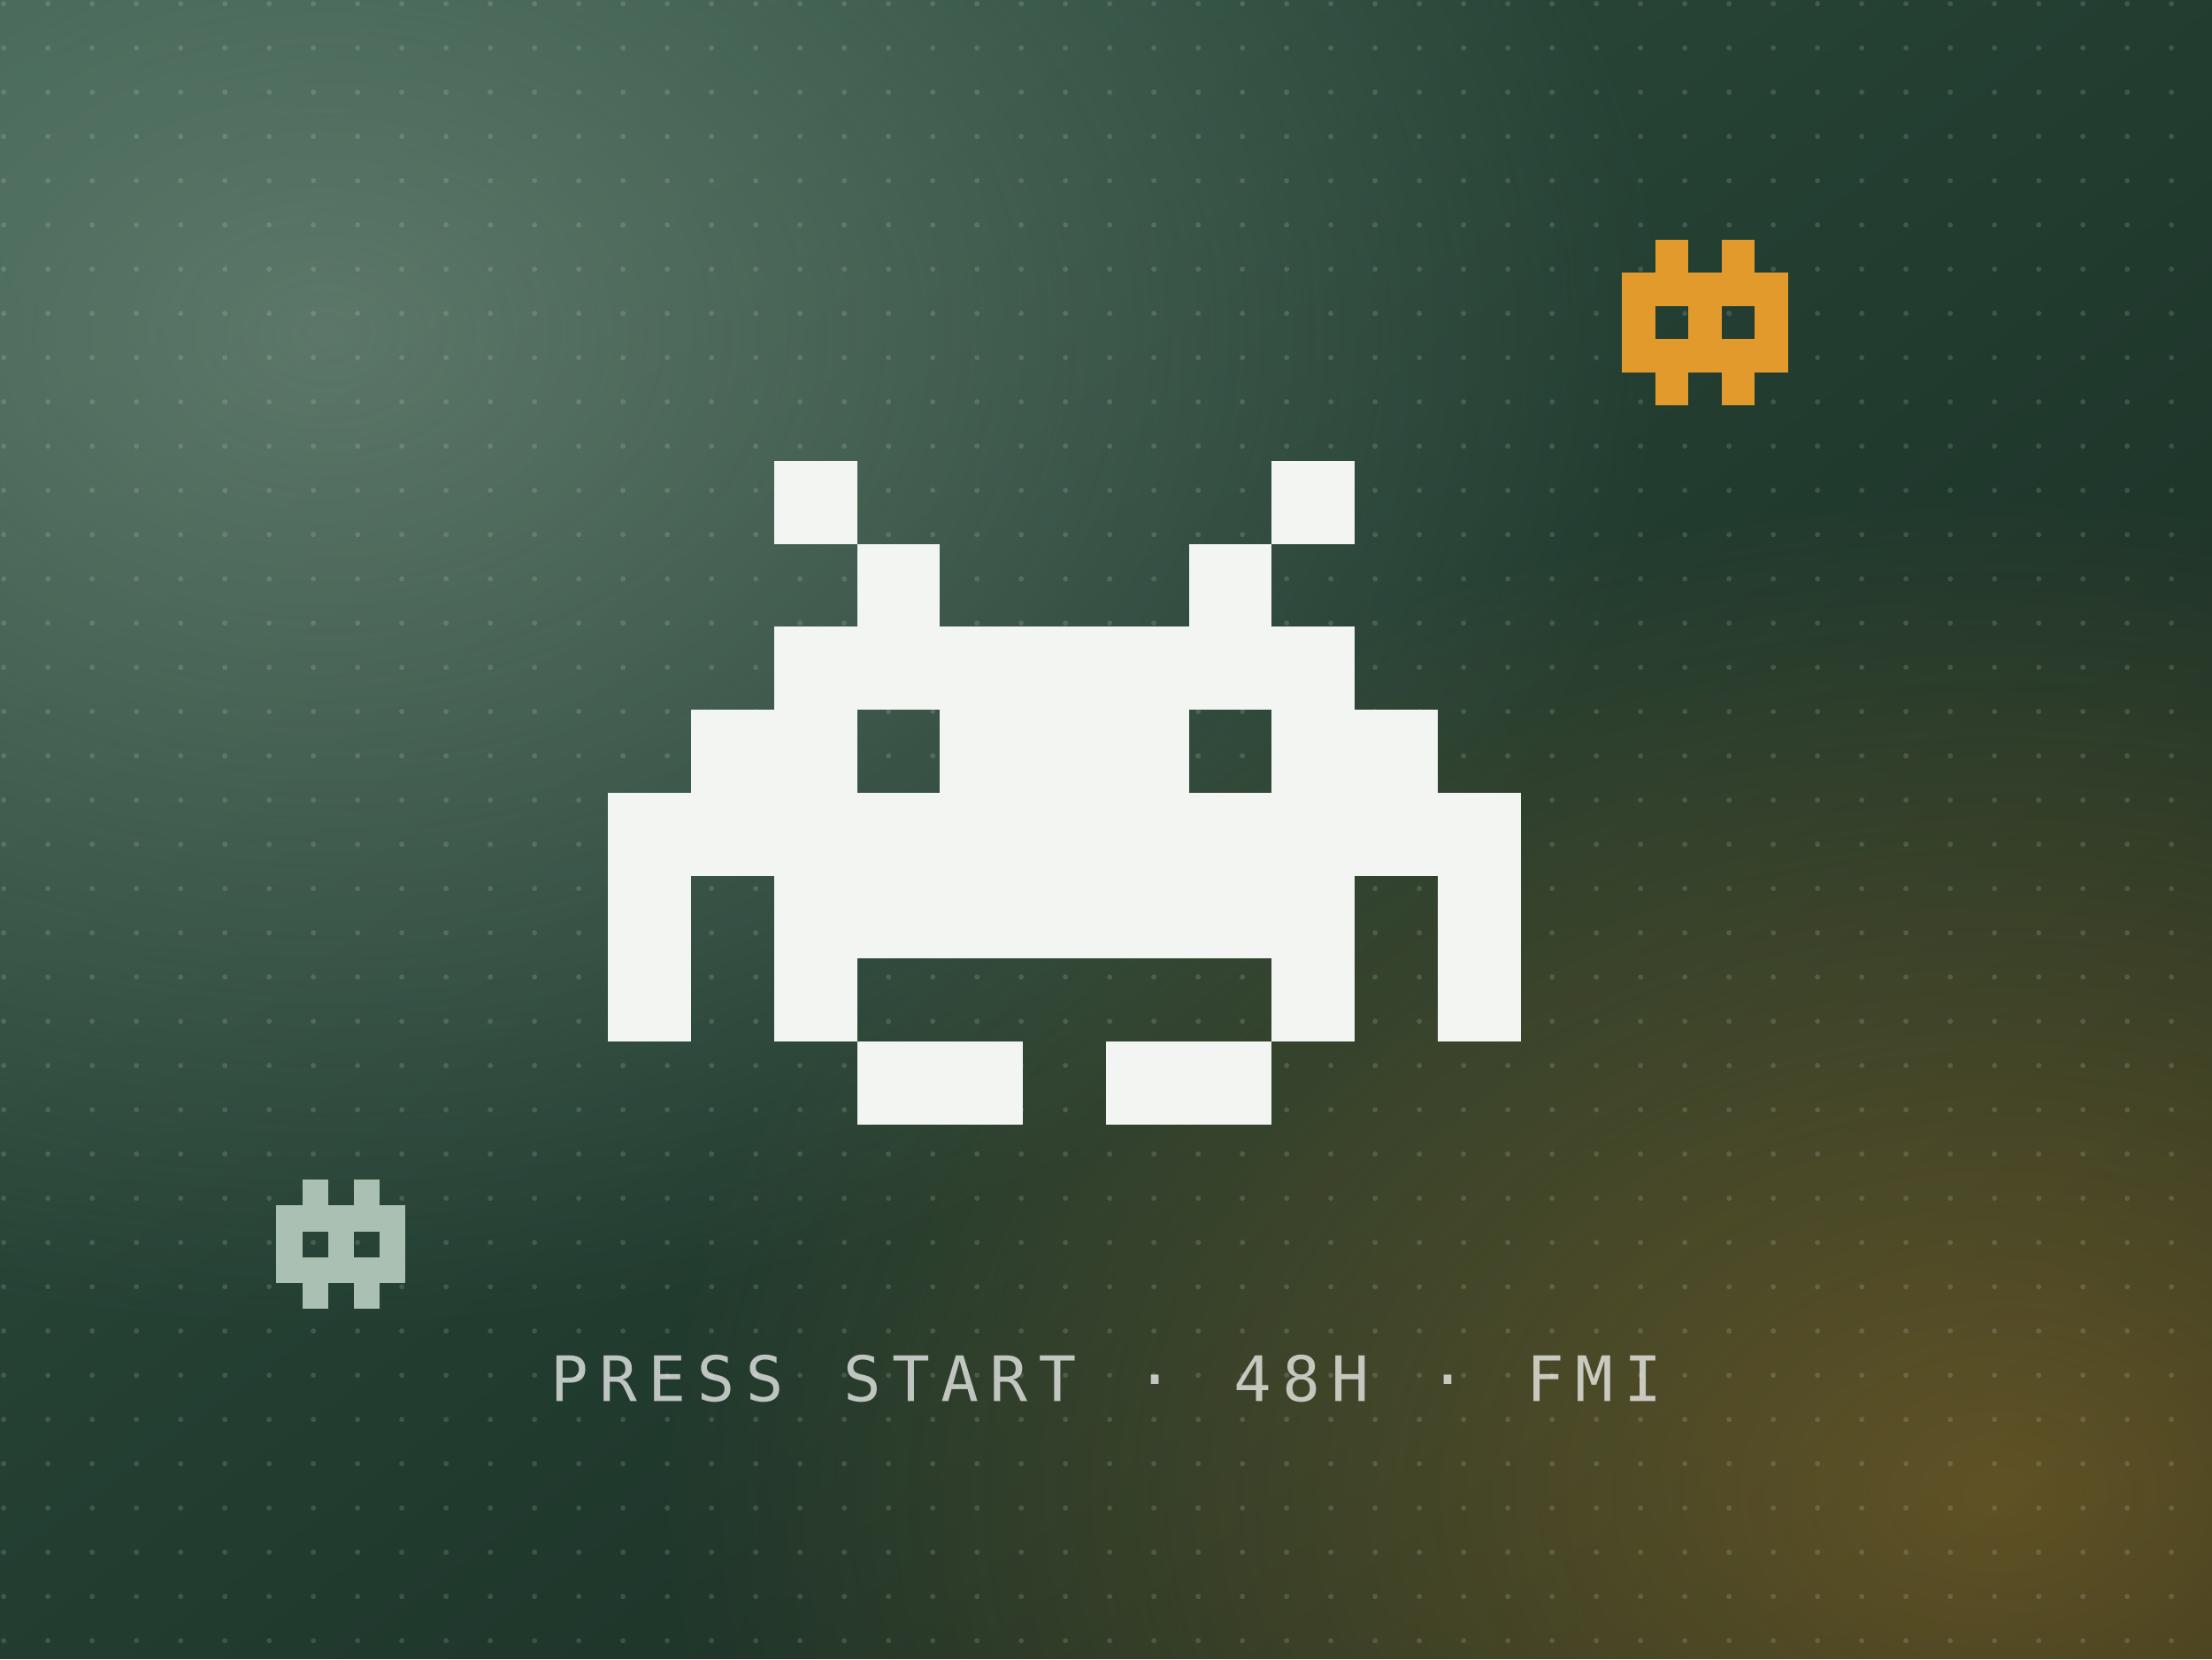
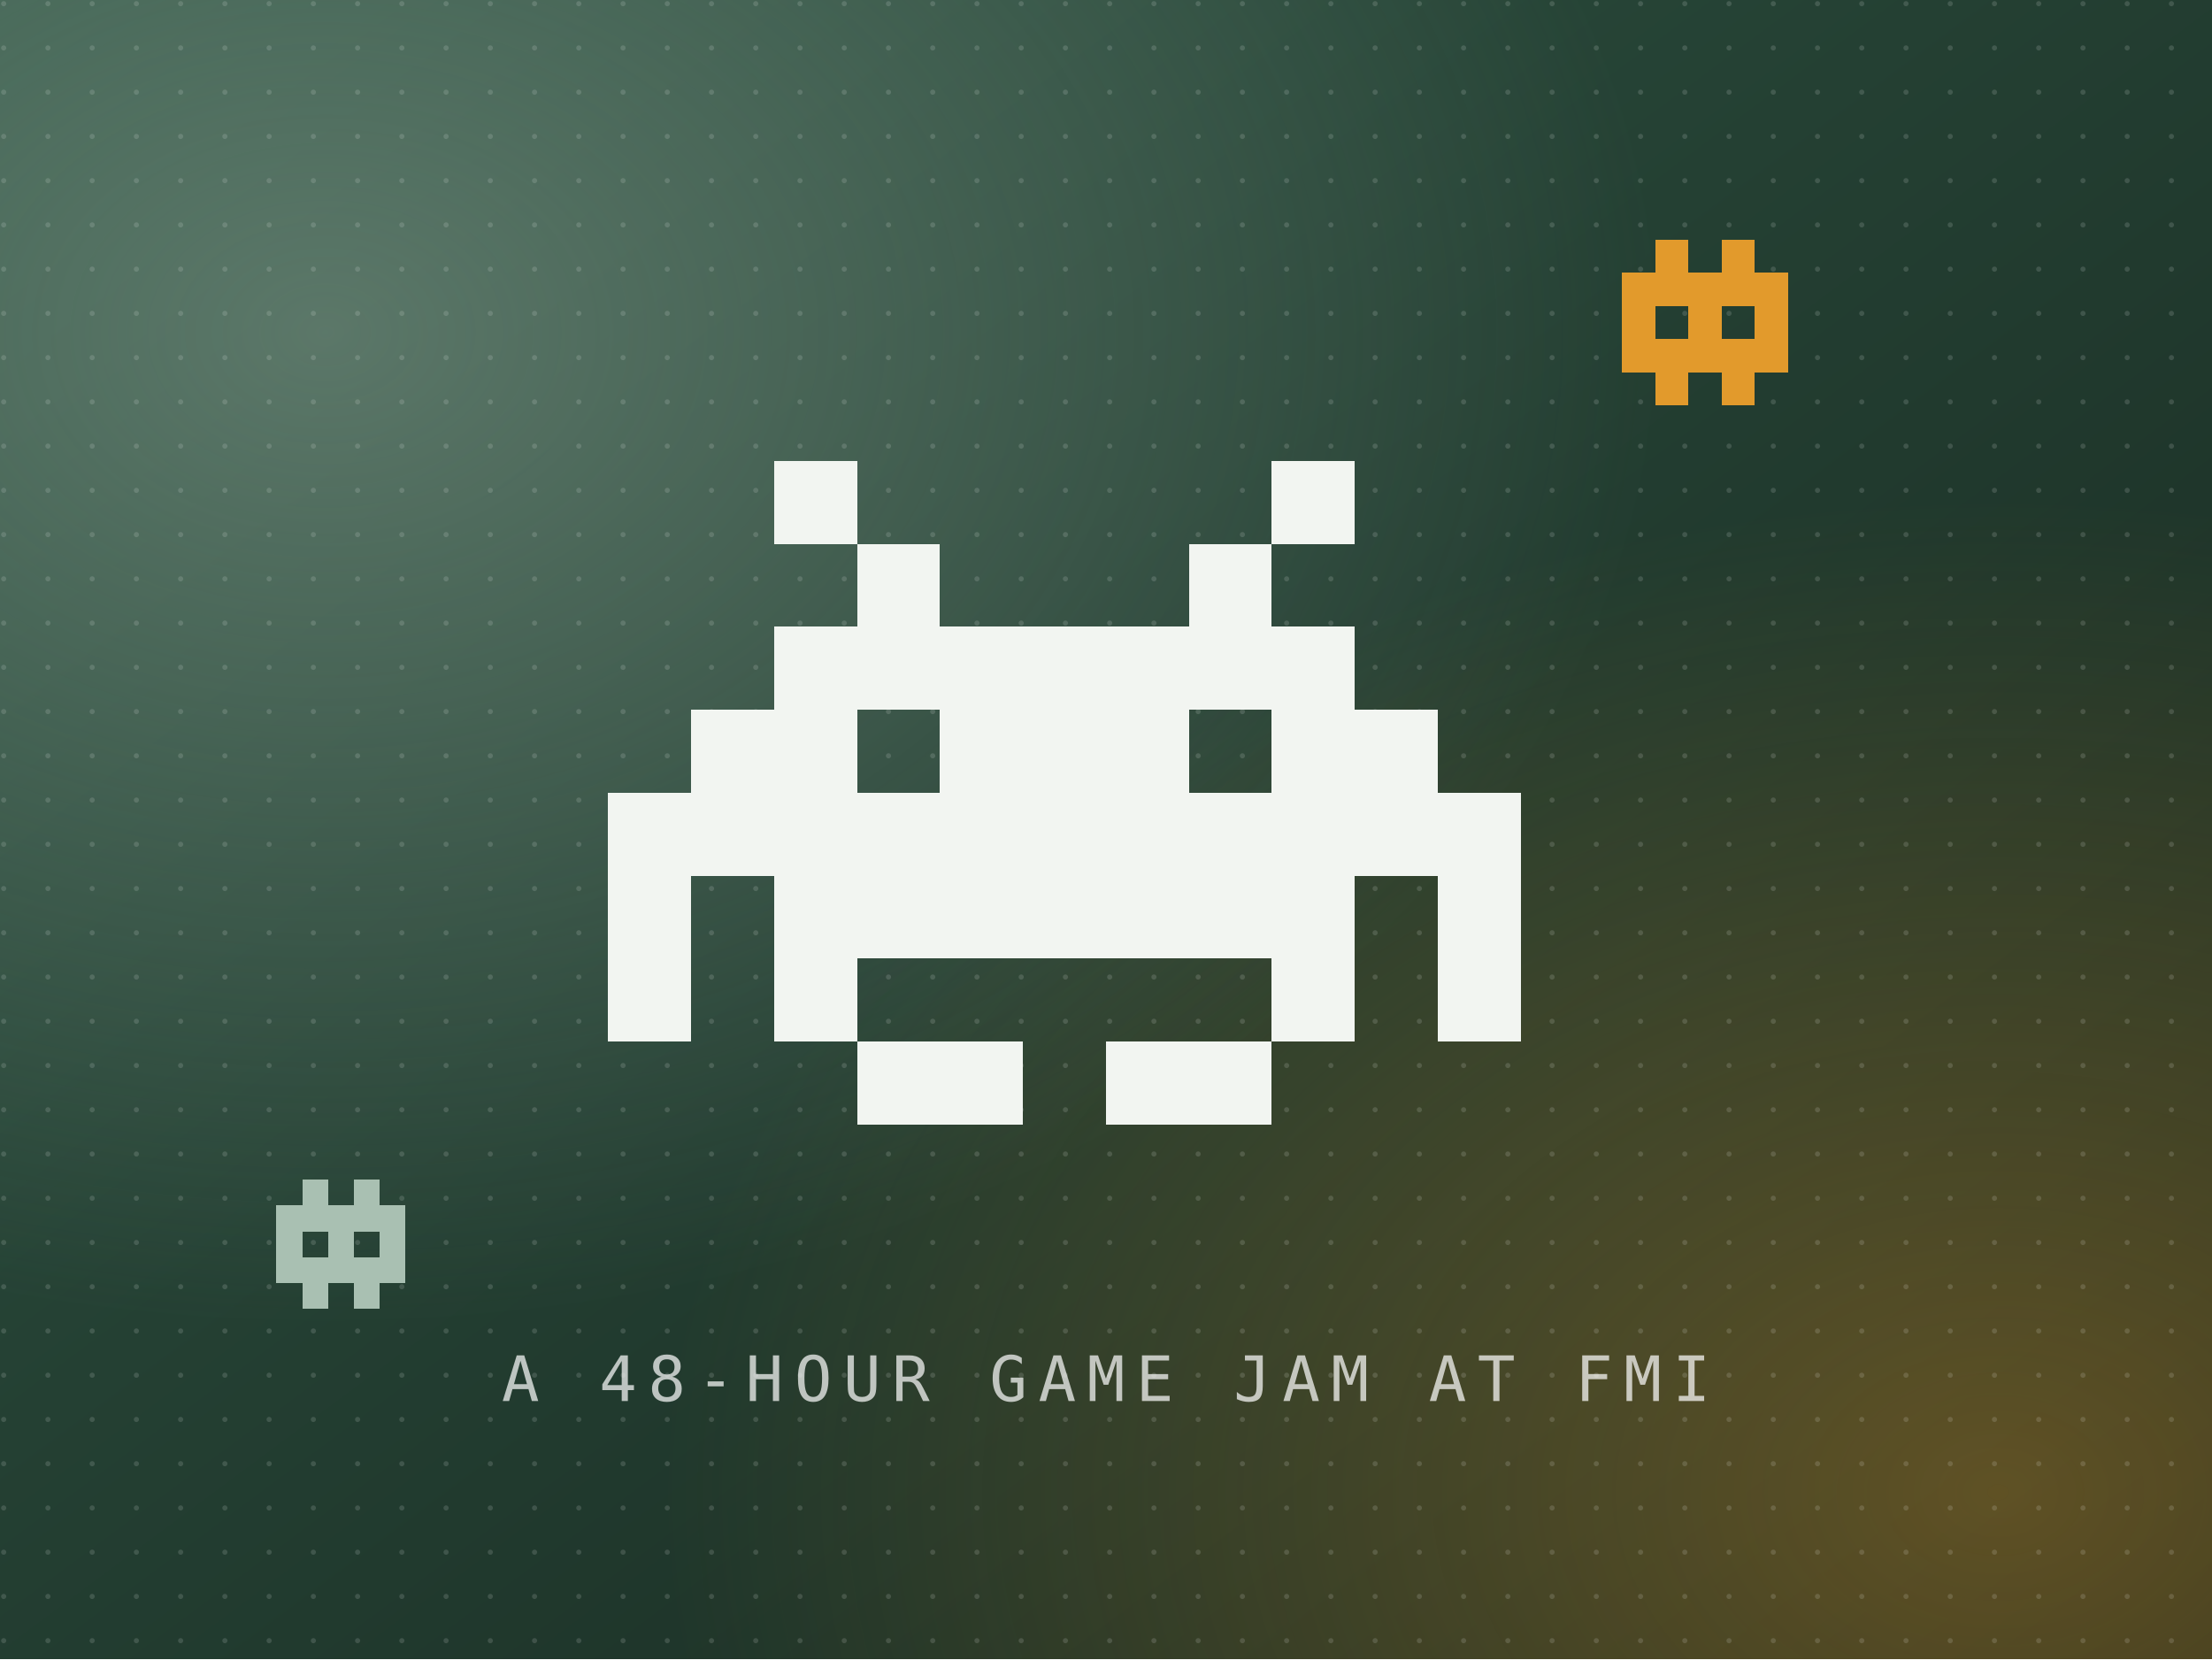
<svg xmlns="http://www.w3.org/2000/svg" width="1200" height="900" viewBox="0 0 1200 900">
  <defs>
    <linearGradient id="g" x1="0" y1="0" x2="1" y2="1">
      <stop offset="0" stop-color="#2f5544" />
      <stop offset="1" stop-color="#16251d" />
    </linearGradient>
    <radialGradient id="r1" cx="0.15" cy="0.2" r="0.6">
      <stop offset="0" stop-color="#839a8c" stop-opacity="0.55" />
      <stop offset="1" stop-color="#839a8c" stop-opacity="0" />
    </radialGradient>
    <radialGradient id="r2" cx="0.9" cy="0.9" r="0.6">
      <stop offset="0" stop-color="#e29a2c" stop-opacity="0.35" />
      <stop offset="1" stop-color="#e29a2c" stop-opacity="0" />
    </radialGradient>
    <pattern id="dots" width="24" height="24" patternUnits="userSpaceOnUse">
      <circle cx="2" cy="2" r="1.4" fill="rgba(255,255,255,0.14)" />
    </pattern>
  </defs>
  <rect width="1200" height="900" fill="url(#g)" />
  <rect width="1200" height="900" fill="url(#r1)" />
  <rect width="1200" height="900" fill="url(#r2)" />
  <rect width="1200" height="900" fill="url(#dots)" />
  <g fill="#f2f5f1" transform="translate(330 250) scale(45)" shape-rendering="crispEdges">
    <rect x="2" y="0" width="1" height="1" />
    <rect x="8" y="0" width="1" height="1" />
    <rect x="3" y="1" width="1" height="1" />
    <rect x="7" y="1" width="1" height="1" />
    <rect x="2" y="2" width="7" height="1" />
    <rect x="1" y="3" width="2" height="1" />
    <rect x="4" y="3" width="3" height="1" />
    <rect x="8" y="3" width="2" height="1" />
    <rect x="0" y="4" width="11" height="1" />
    <rect x="0" y="5" width="1" height="1" />
    <rect x="2" y="5" width="7" height="1" />
    <rect x="10" y="5" width="1" height="1" />
    <rect x="0" y="6" width="1" height="1" />
    <rect x="2" y="6" width="1" height="1" />
    <rect x="8" y="6" width="1" height="1" />
    <rect x="10" y="6" width="1" height="1" />
    <rect x="3" y="7" width="2" height="1" />
    <rect x="6" y="7" width="2" height="1" />
  </g>
  <g fill="#e29a2c" transform="translate(880 130) scale(18)" shape-rendering="crispEdges">
    <rect x="1" y="0" width="1" height="1" />
    <rect x="3" y="0" width="1" height="1" />
    <rect x="0" y="1" width="5" height="1" />
    <rect x="0" y="2" width="1" height="1" />
    <rect x="2" y="2" width="1" height="1" />
    <rect x="4" y="2" width="1" height="1" />
    <rect x="0" y="3" width="5" height="1" />
    <rect x="1" y="4" width="1" height="1" />
    <rect x="3" y="4" width="1" height="1" />
  </g>
  <g fill="#a9c0b2" transform="translate(150 640) scale(14)" shape-rendering="crispEdges">
    <rect x="1" y="0" width="1" height="1" />
    <rect x="3" y="0" width="1" height="1" />
    <rect x="0" y="1" width="5" height="1" />
    <rect x="0" y="2" width="1" height="1" />
    <rect x="2" y="2" width="1" height="1" />
    <rect x="4" y="2" width="1" height="1" />
    <rect x="0" y="3" width="5" height="1" />
    <rect x="1" y="4" width="1" height="1" />
    <rect x="3" y="4" width="1" height="1" />
  </g>
-   <text x="600" y="760" text-anchor="middle" font-family="Menlo, Consolas, monospace" font-size="34" fill="rgba(255,255,255,0.7)" letter-spacing="6">PRESS START · 48H · FMI</text>
+   <text x="600" y="760" text-anchor="middle" font-family="Menlo, Consolas, monospace" font-size="34" fill="rgba(255,255,255,0.7)" letter-spacing="6">A 48-HOUR GAME JAM AT FMI</text>
</svg>
